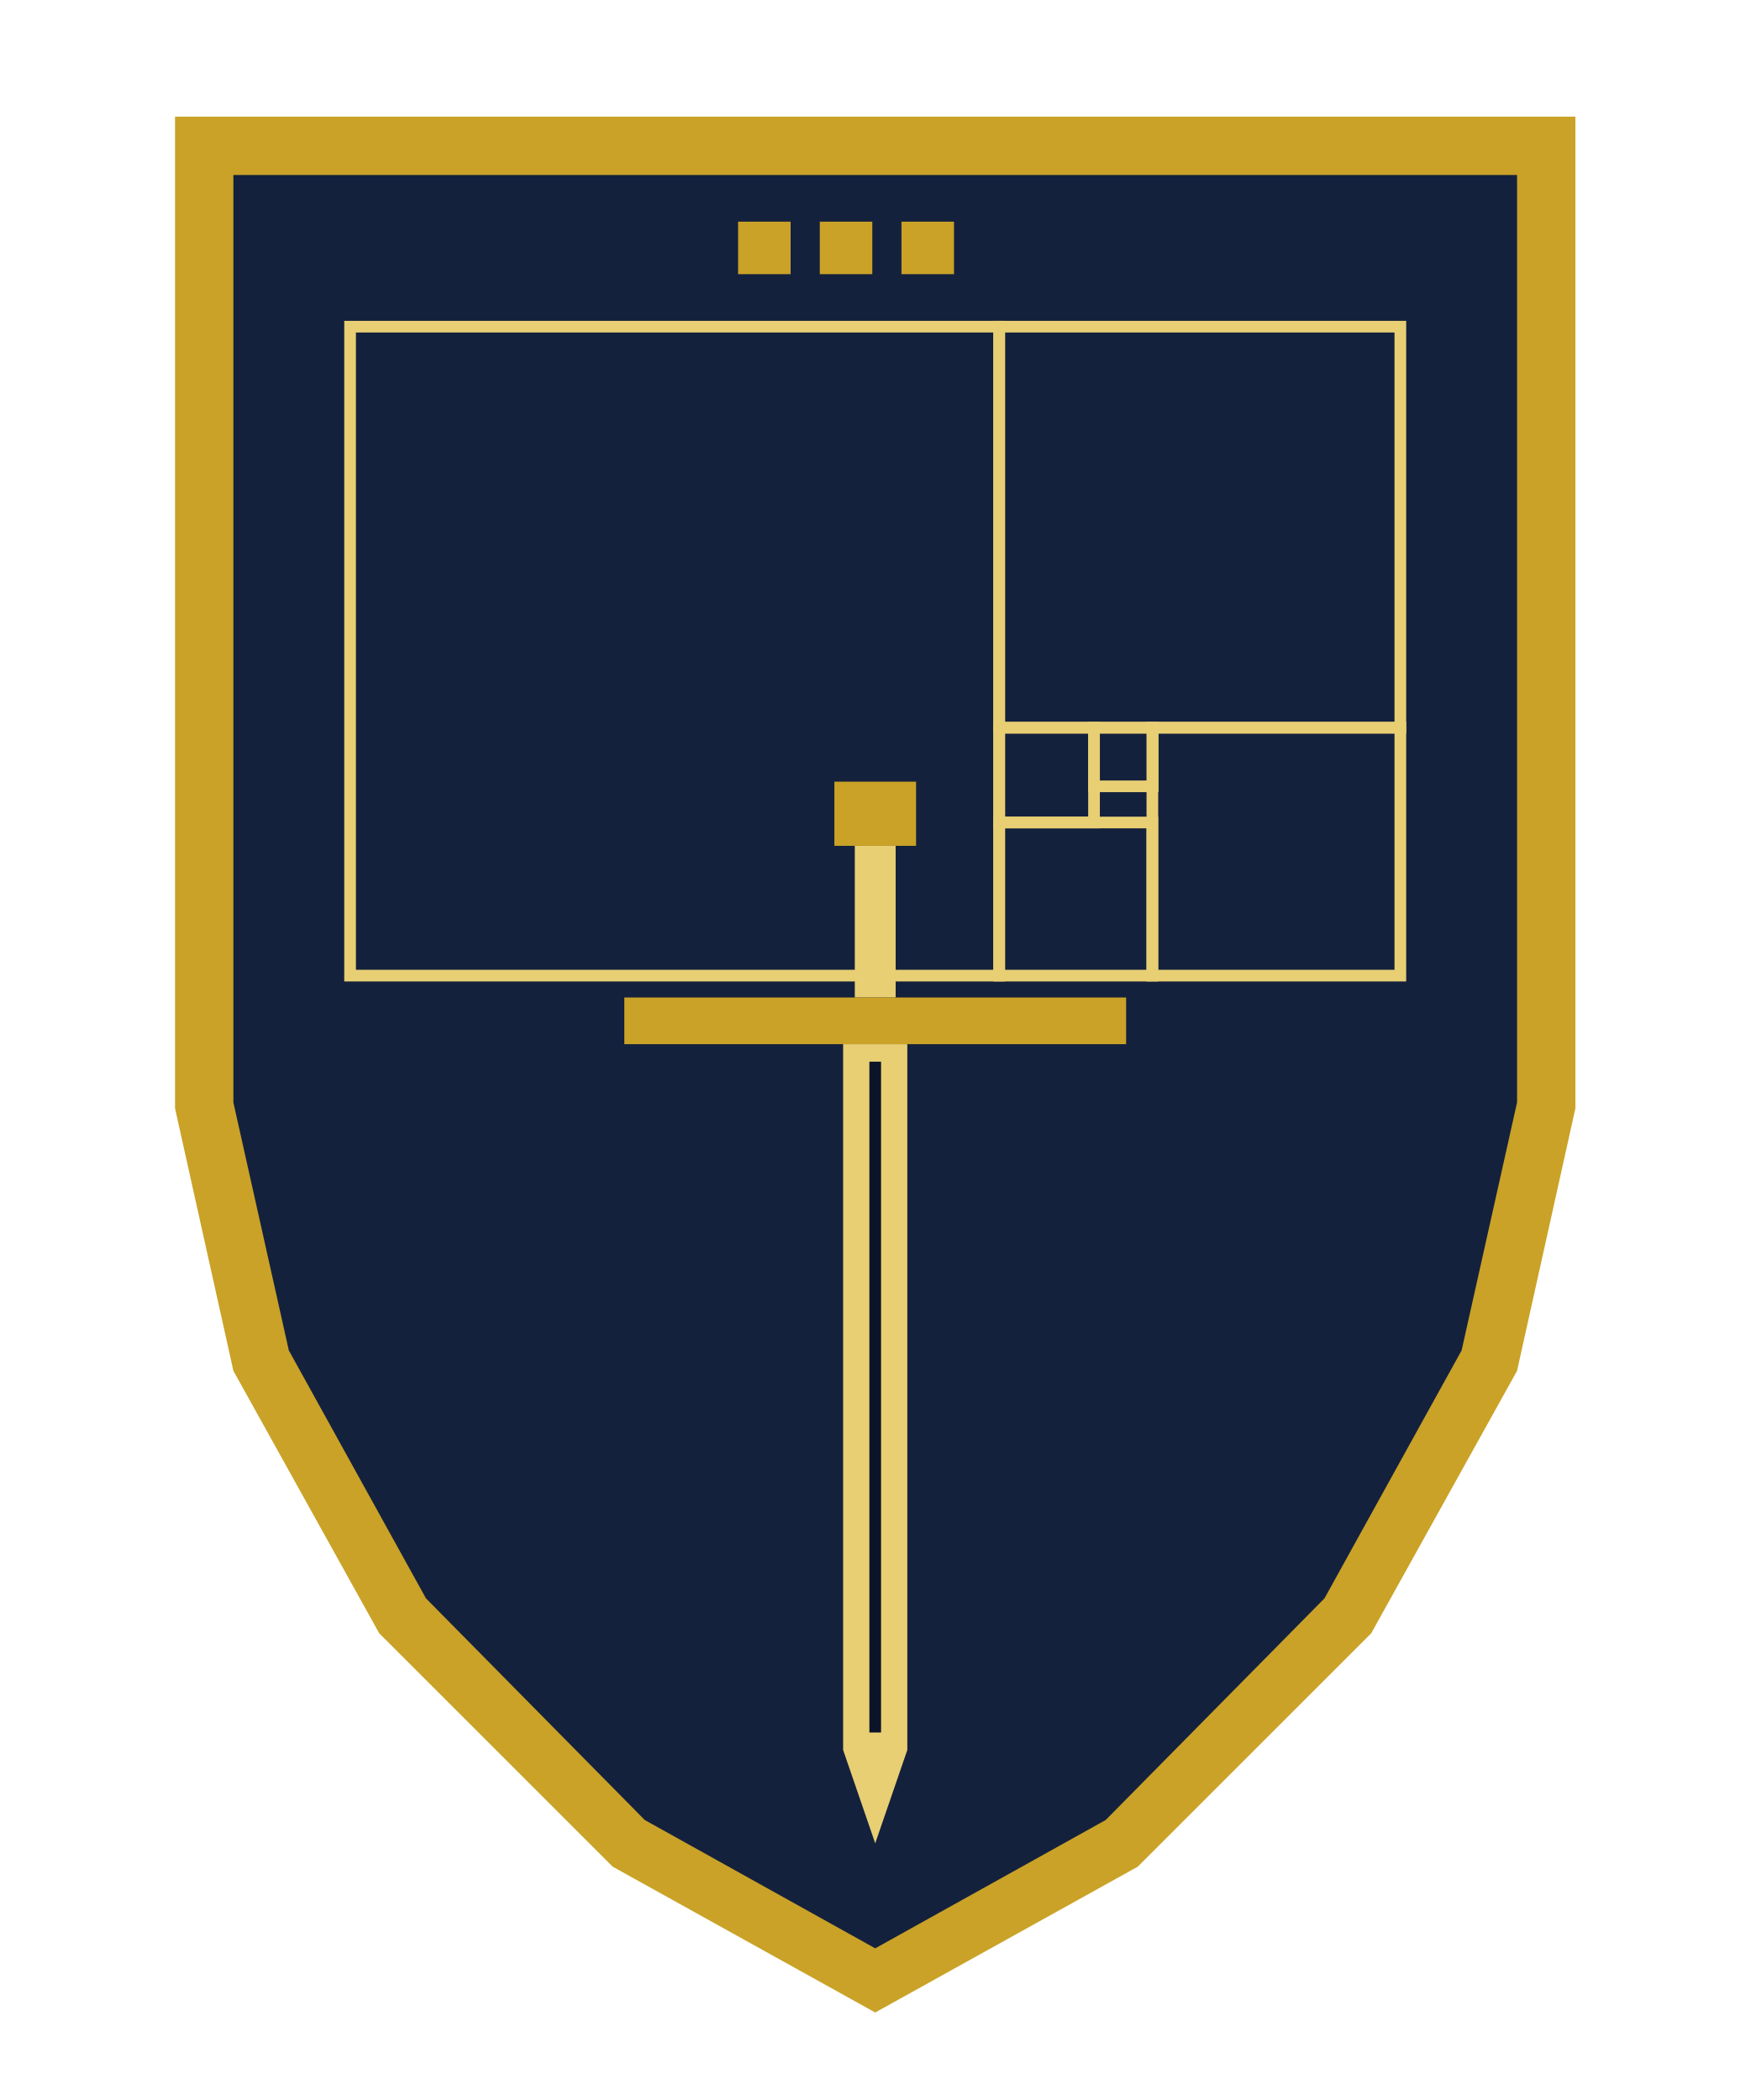
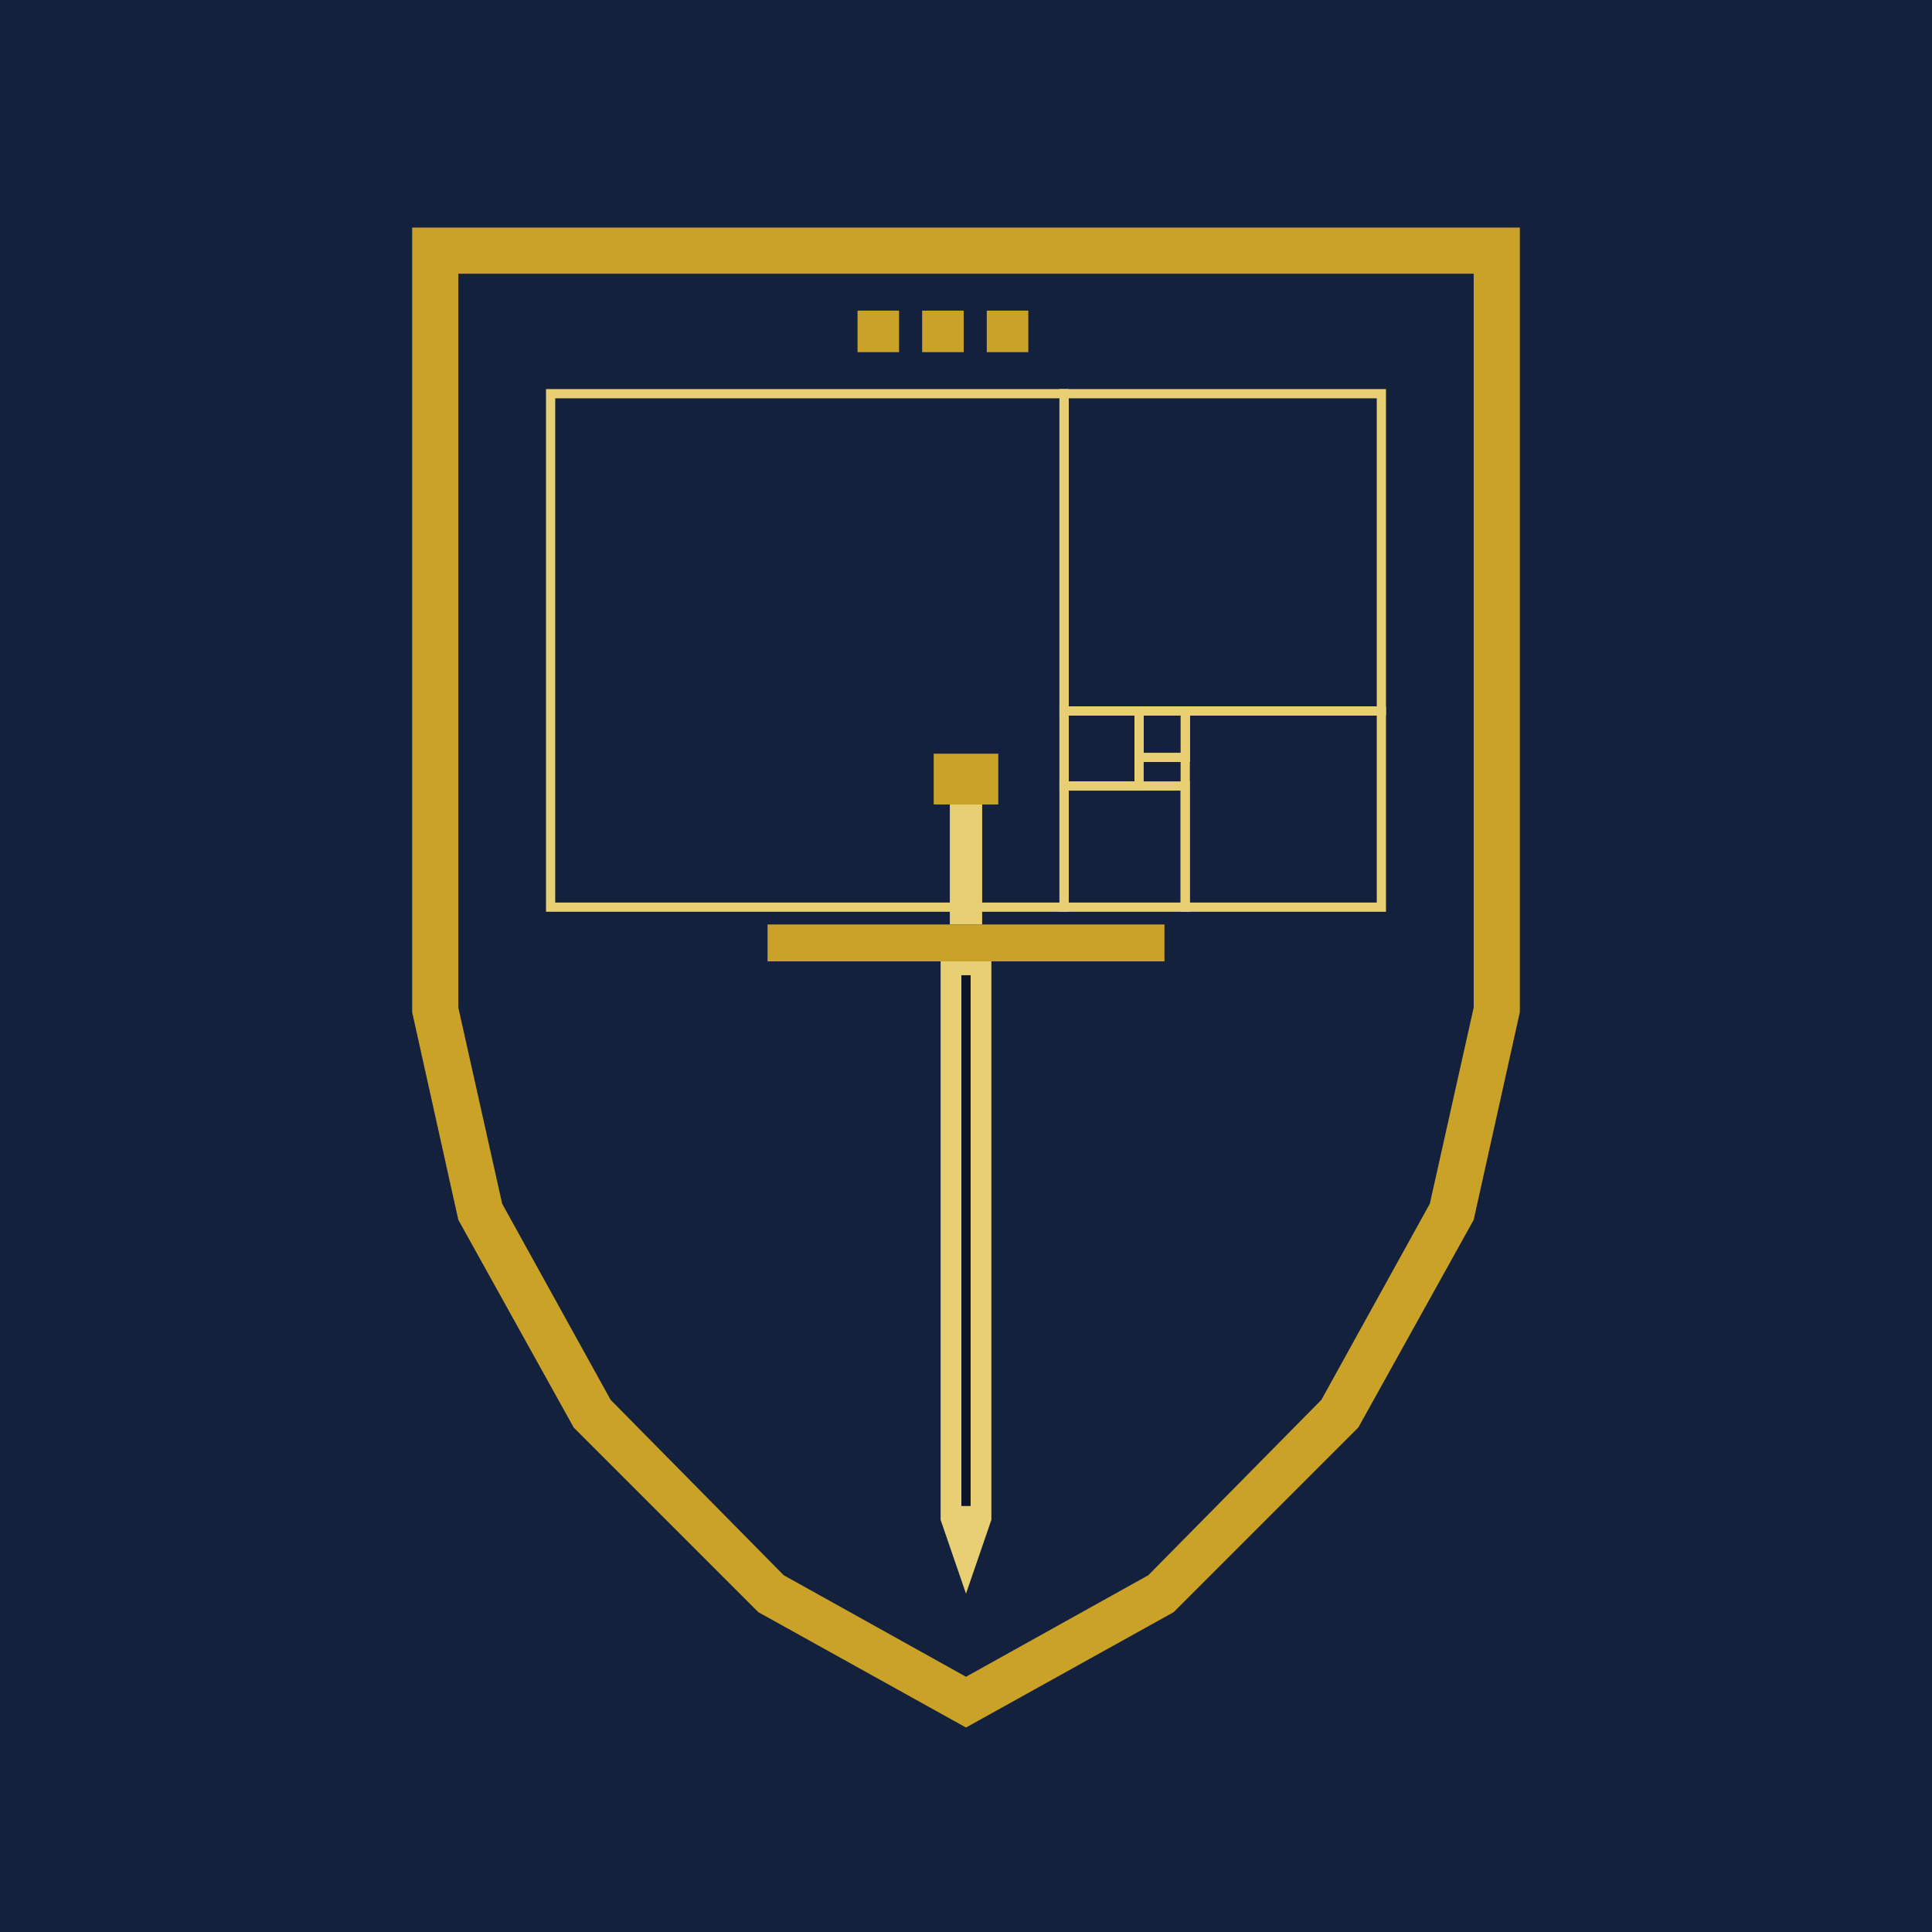
- <svg xmlns="http://www.w3.org/2000/svg" viewBox="0 0 600 720" role="img" aria-labelledby="t">
-   <polygon points="60,40 540,40 540,380 520,470 470,560 390,640 300,690 210,640 130,560 80,470 60,380" fill="#c9a227" />
-   <polygon points="80,60 520,60 520,378 501,463 454,548 379,624 300,668 221,624 146,548 99,463 80,378" fill="#14213d" />
-   <rect x="120.0" y="112.0" width="222.5" height="222.5" fill="none" stroke="#e8cf74" stroke-width="4" />
-   <rect x="342.5" y="112.0" width="137.5" height="137.5" fill="none" stroke="#e8cf74" stroke-width="4" />
-   <rect x="395.0" y="249.5" width="85.0" height="85.0" fill="none" stroke="#e8cf74" stroke-width="4" />
-   <rect x="342.5" y="282.0" width="52.5" height="52.5" fill="none" stroke="#e8cf74" stroke-width="4" />
-   <rect x="342.5" y="249.5" width="32.5" height="32.5" fill="none" stroke="#e8cf74" stroke-width="4" />
-   <rect x="375.0" y="249.5" width="20.1" height="20.1" fill="none" stroke="#e8cf74" stroke-width="4" />
-   <rect x="253" y="76" width="18" height="18" fill="#c9a227" />
-   <rect x="281" y="76" width="18" height="18" fill="#c9a227" />
-   <rect x="309" y="76" width="18" height="18" fill="#c9a227" />
-   <rect x="286" y="268" width="28" height="22" fill="#c9a227" />
-   <rect x="293" y="290" width="14" height="52" fill="#e8cf74" />
-   <rect x="214" y="342" width="172" height="16" fill="#c9a227" />
-   <polygon points="289,358 311,358 311,600 300,632 289,600" fill="#e8cf74" />
-   <rect x="298" y="364" width="4" height="230" fill="#0b1428" />
+ <svg xmlns="http://www.w3.org/2000/svg" viewBox="0 0 720 720" role="img" aria-labelledby="t">
+   <rect width="720" height="720" fill="#14213d" />
+   <svg x="102" y="50.4" width="516" height="619.2" viewBox="0 0 600 720">
+     <polygon points="60,40 540,40 540,380 520,470 470,560 390,640 300,690 210,640 130,560 80,470 60,380" fill="#c9a227" />
+     <polygon points="80,60 520,60 520,378 501,463 454,548 379,624 300,668 221,624 146,548 99,463 80,378" fill="#14213d" />
+     <rect x="120.0" y="112.0" width="222.5" height="222.5" fill="none" stroke="#e8cf74" stroke-width="4" />
+     <rect x="342.5" y="112.0" width="137.5" height="137.5" fill="none" stroke="#e8cf74" stroke-width="4" />
+     <rect x="395.0" y="249.5" width="85.0" height="85.0" fill="none" stroke="#e8cf74" stroke-width="4" />
+     <rect x="342.5" y="282.0" width="52.5" height="52.5" fill="none" stroke="#e8cf74" stroke-width="4" />
+     <rect x="342.5" y="249.5" width="32.5" height="32.5" fill="none" stroke="#e8cf74" stroke-width="4" />
+     <rect x="375.0" y="249.5" width="20.1" height="20.1" fill="none" stroke="#e8cf74" stroke-width="4" />
+     <rect x="253" y="76" width="18" height="18" fill="#c9a227" />
+     <rect x="281" y="76" width="18" height="18" fill="#c9a227" />
+     <rect x="309" y="76" width="18" height="18" fill="#c9a227" />
+     <rect x="286" y="268" width="28" height="22" fill="#c9a227" />
+     <rect x="293" y="290" width="14" height="52" fill="#e8cf74" />
+     <rect x="214" y="342" width="172" height="16" fill="#c9a227" />
+     <polygon points="289,358 311,358 311,600 300,632 289,600" fill="#e8cf74" />
+     <rect x="298" y="364" width="4" height="230" fill="#0b1428" />
+   </svg>
</svg>
